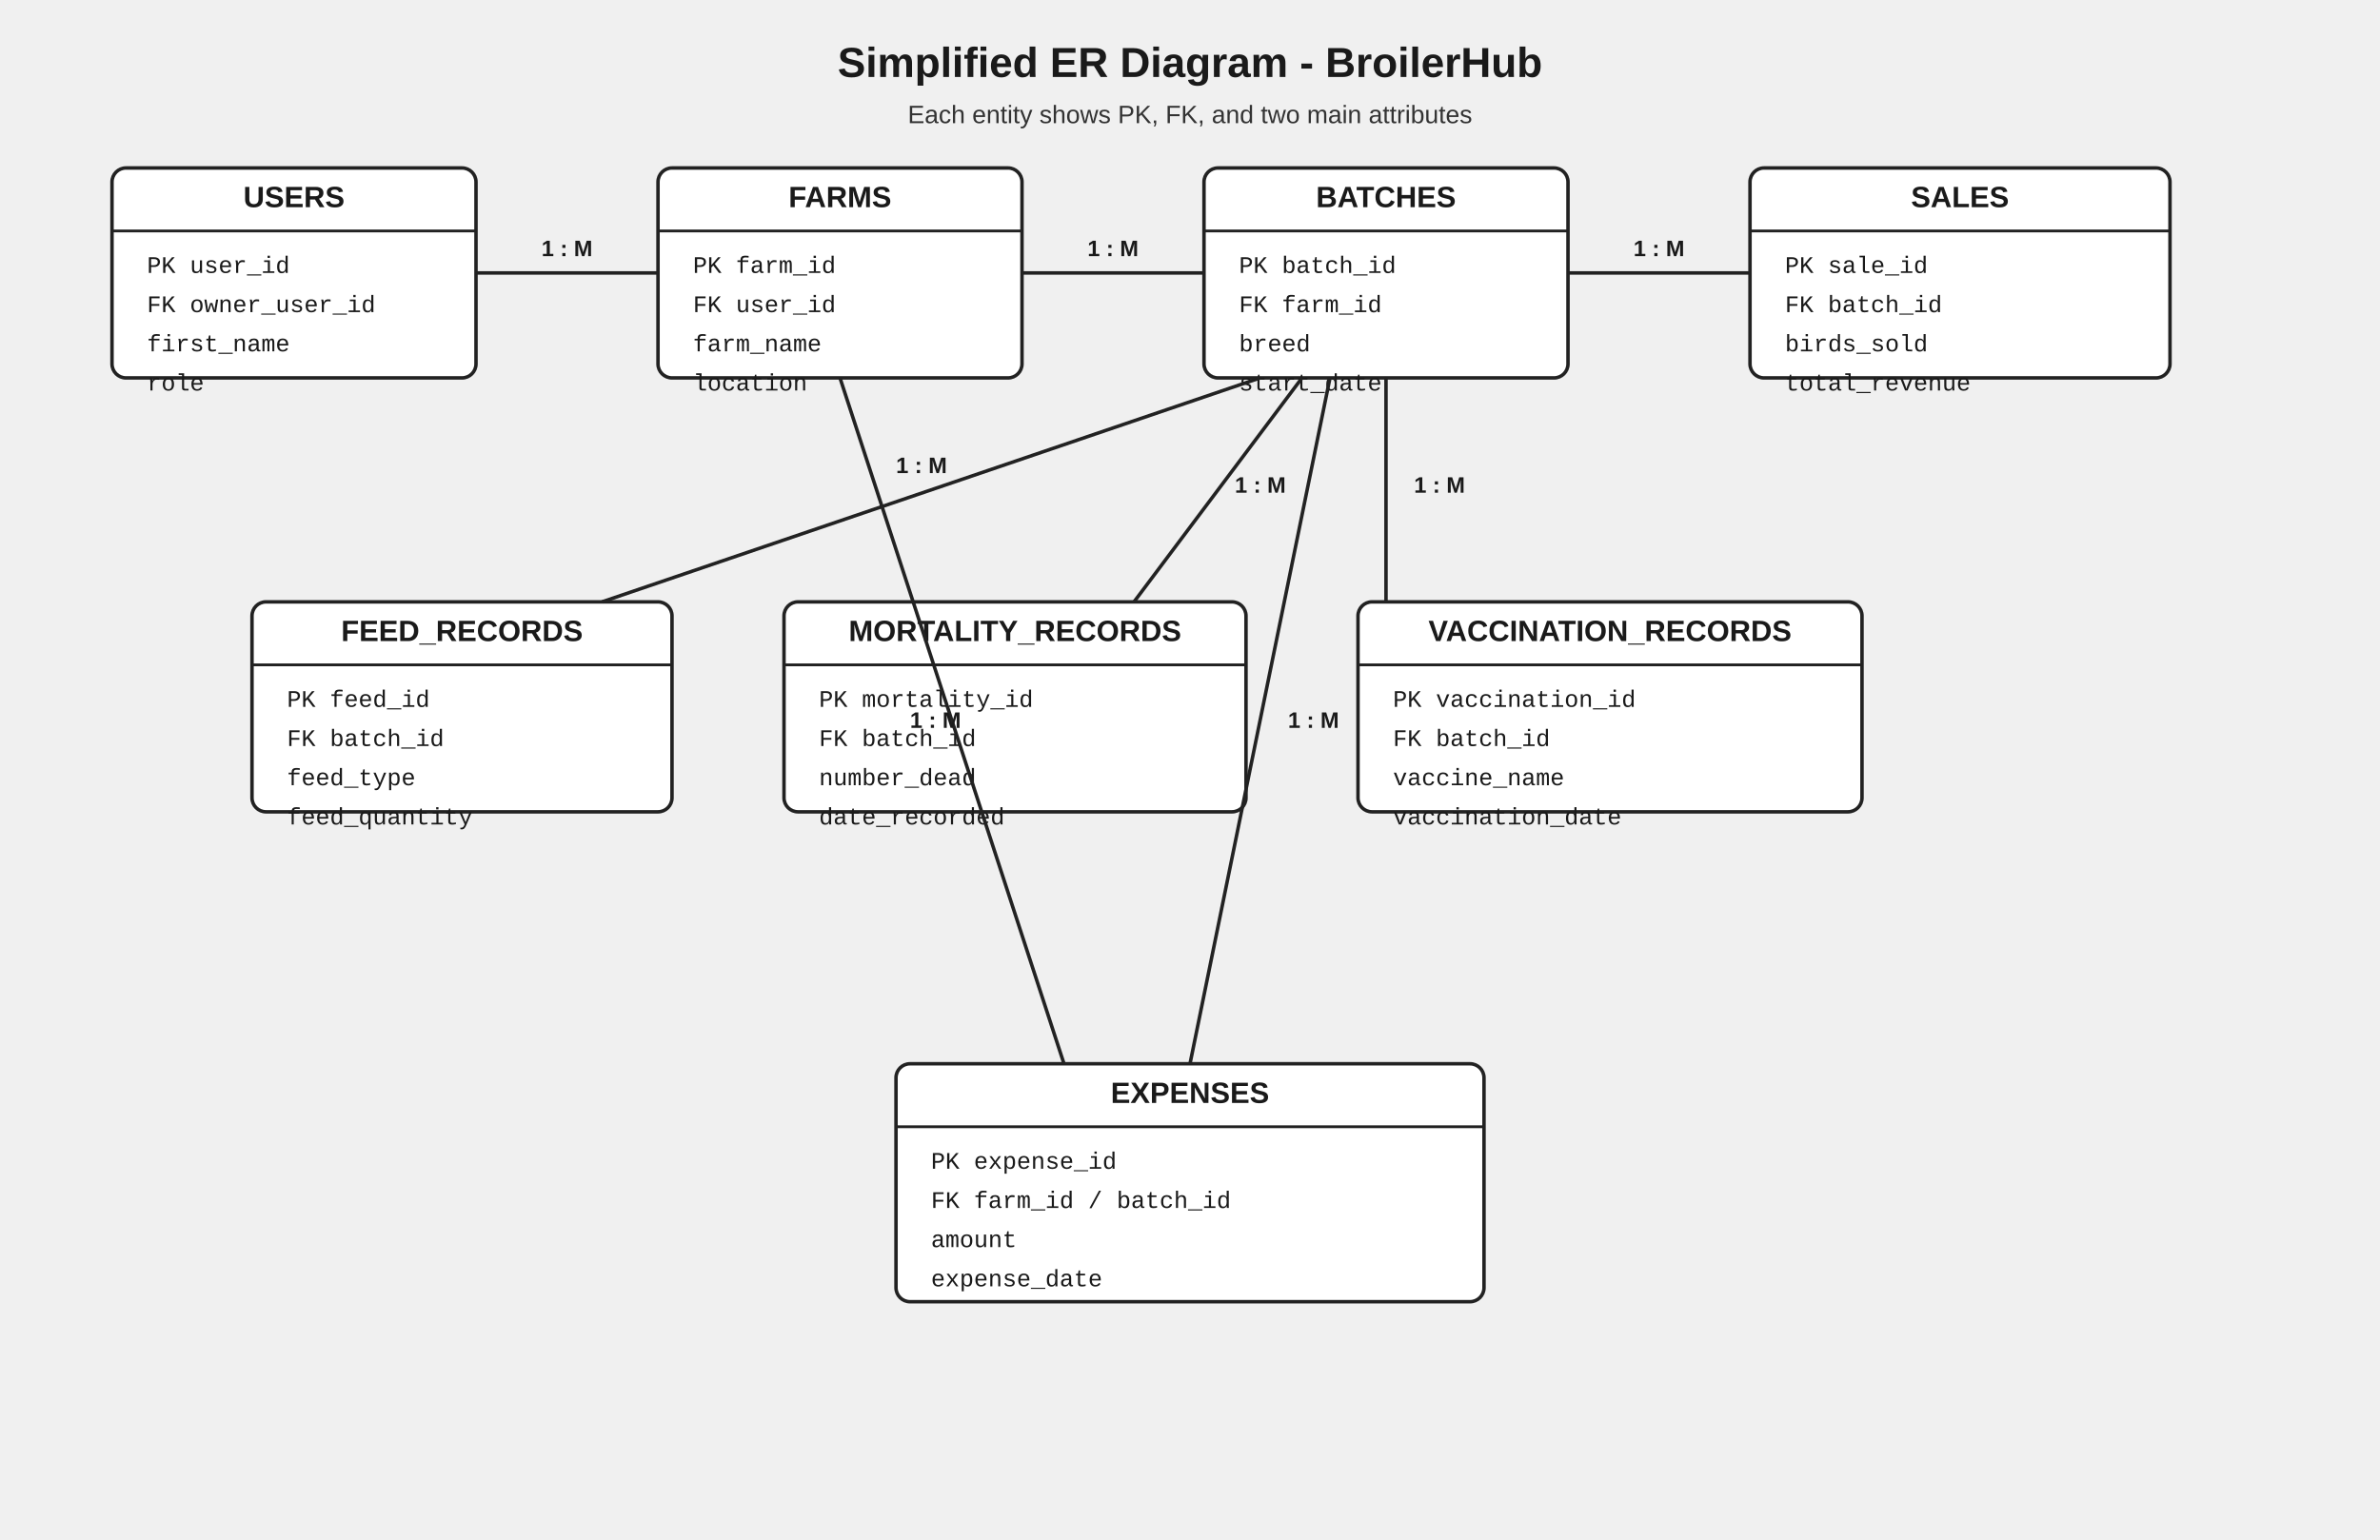
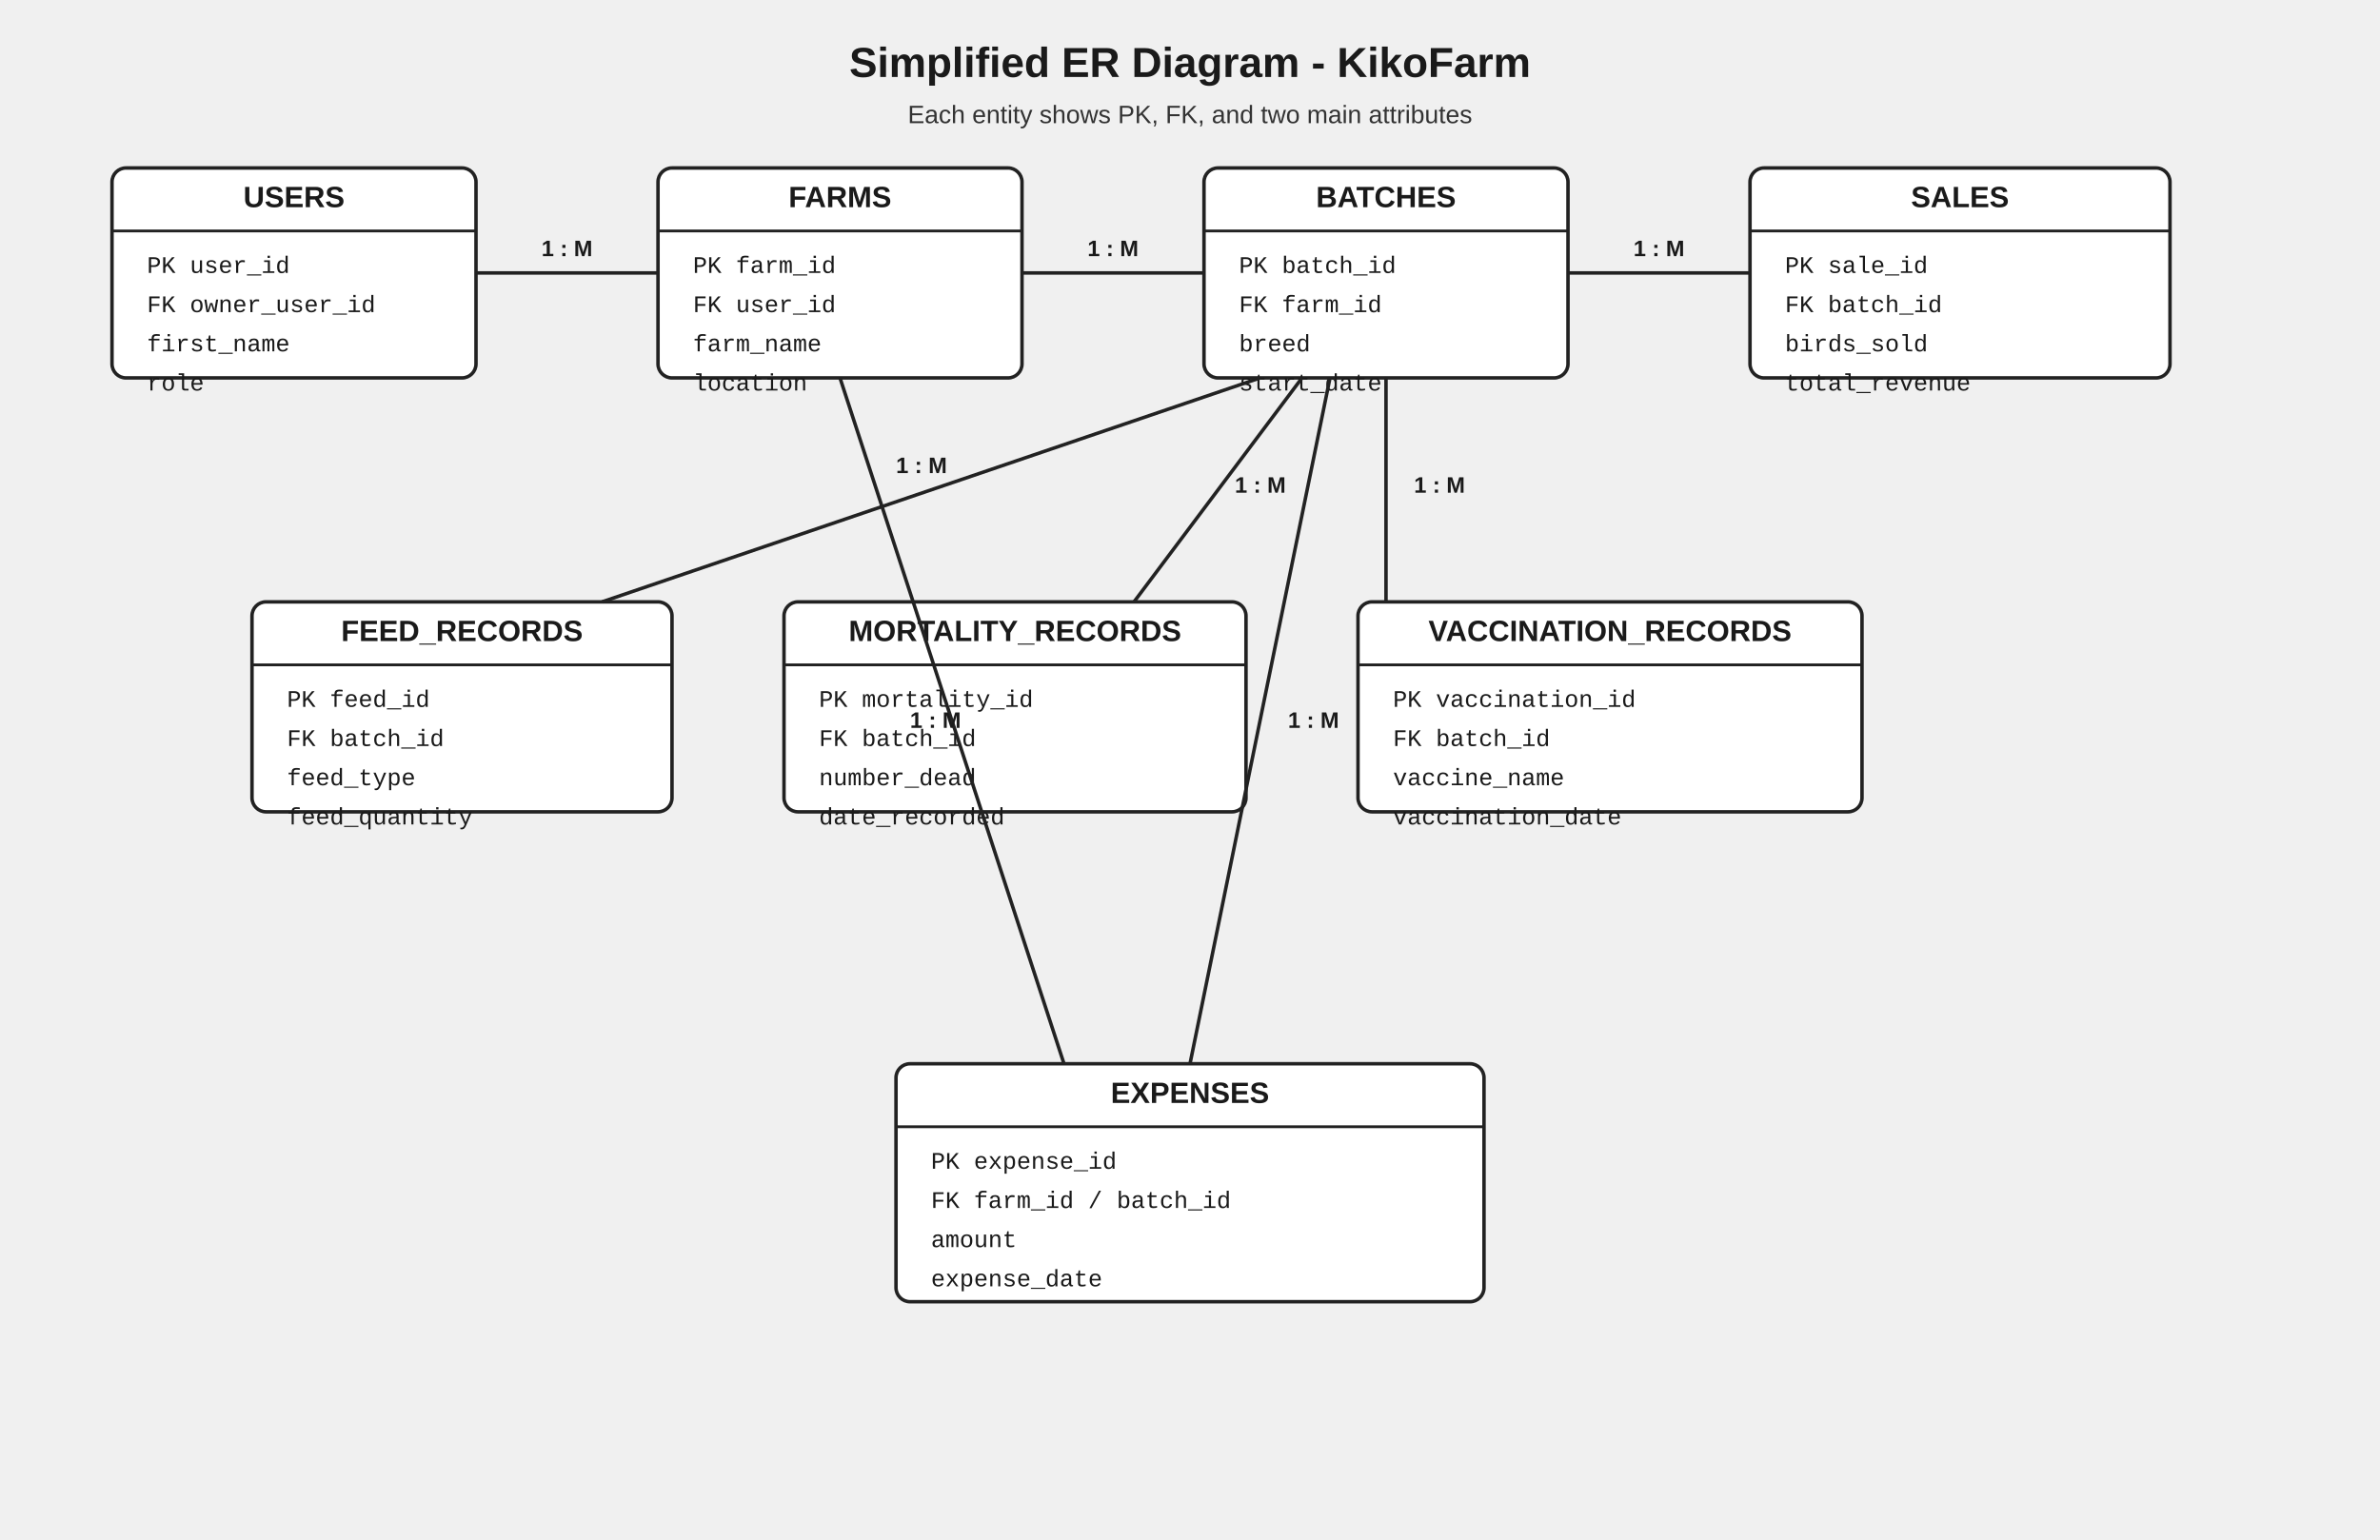
<svg xmlns="http://www.w3.org/2000/svg" width="1700" height="1100" viewBox="0 0 1700 1100">
  <defs>
    <style>
      .title { font-family: Arial, Helvetica, sans-serif; font-size: 30px; font-weight: 700; fill: #1a1a1a; }
      .entity-name { font-family: Arial, Helvetica, sans-serif; font-size: 21px; font-weight: 700; fill: #1a1a1a; }
      .attr { font-family: Consolas, 'Courier New', monospace; font-size: 17px; fill: #1a1a1a; }
      .card { fill: #ffffff; stroke: #222222; stroke-width: 2.5; rx: 10; ry: 10; }
      .divider { stroke: #222222; stroke-width: 2; }
      .line { stroke: #222222; stroke-width: 2.5; fill: none; }
      .rel { font-family: Arial, Helvetica, sans-serif; font-size: 16px; fill: #1a1a1a; font-weight: 700; }
      .note { font-family: Arial, Helvetica, sans-serif; font-size: 18px; fill: #333333; }
    </style>
  </defs>
-   <text x="850" y="55" text-anchor="middle" class="title">Simplified ER Diagram - BroilerHub</text>
+   <text x="850" y="55" text-anchor="middle" class="title">Simplified ER Diagram - KikoFarm</text>
  <text x="850" y="88" text-anchor="middle" class="note">Each entity shows PK, FK, and two main attributes</text>
  <rect x="80" y="120" width="260" height="150" class="card" />
  <line x1="80" y1="165" x2="340" y2="165" class="divider" />
  <text x="210" y="148" text-anchor="middle" class="entity-name">USERS</text>
  <text x="105" y="195" class="attr">PK user_id</text>
  <text x="105" y="223" class="attr">FK owner_user_id</text>
  <text x="105" y="251" class="attr">first_name</text>
  <text x="105" y="279" class="attr">role</text>
  <rect x="470" y="120" width="260" height="150" class="card" />
  <line x1="470" y1="165" x2="730" y2="165" class="divider" />
  <text x="600" y="148" text-anchor="middle" class="entity-name">FARMS</text>
  <text x="495" y="195" class="attr">PK farm_id</text>
  <text x="495" y="223" class="attr">FK user_id</text>
  <text x="495" y="251" class="attr">farm_name</text>
  <text x="495" y="279" class="attr">location</text>
  <rect x="860" y="120" width="260" height="150" class="card" />
  <line x1="860" y1="165" x2="1120" y2="165" class="divider" />
  <text x="990" y="148" text-anchor="middle" class="entity-name">BATCHES</text>
  <text x="885" y="195" class="attr">PK batch_id</text>
  <text x="885" y="223" class="attr">FK farm_id</text>
  <text x="885" y="251" class="attr">breed</text>
  <text x="885" y="279" class="attr">start_date</text>
  <rect x="1250" y="120" width="300" height="150" class="card" />
  <line x1="1250" y1="165" x2="1550" y2="165" class="divider" />
  <text x="1400" y="148" text-anchor="middle" class="entity-name">SALES</text>
  <text x="1275" y="195" class="attr">PK sale_id</text>
  <text x="1275" y="223" class="attr">FK batch_id</text>
  <text x="1275" y="251" class="attr">birds_sold</text>
  <text x="1275" y="279" class="attr">total_revenue</text>
  <rect x="180" y="430" width="300" height="150" class="card" />
  <line x1="180" y1="475" x2="480" y2="475" class="divider" />
  <text x="330" y="458" text-anchor="middle" class="entity-name">FEED_RECORDS</text>
  <text x="205" y="505" class="attr">PK feed_id</text>
  <text x="205" y="533" class="attr">FK batch_id</text>
  <text x="205" y="561" class="attr">feed_type</text>
  <text x="205" y="589" class="attr">feed_quantity</text>
  <rect x="560" y="430" width="330" height="150" class="card" />
  <line x1="560" y1="475" x2="890" y2="475" class="divider" />
  <text x="725" y="458" text-anchor="middle" class="entity-name">MORTALITY_RECORDS</text>
  <text x="585" y="505" class="attr">PK mortality_id</text>
  <text x="585" y="533" class="attr">FK batch_id</text>
  <text x="585" y="561" class="attr">number_dead</text>
  <text x="585" y="589" class="attr">date_recorded</text>
  <rect x="970" y="430" width="360" height="150" class="card" />
  <line x1="970" y1="475" x2="1330" y2="475" class="divider" />
  <text x="1150" y="458" text-anchor="middle" class="entity-name">VACCINATION_RECORDS</text>
  <text x="995" y="505" class="attr">PK vaccination_id</text>
  <text x="995" y="533" class="attr">FK batch_id</text>
  <text x="995" y="561" class="attr">vaccine_name</text>
  <text x="995" y="589" class="attr">vaccination_date</text>
  <rect x="640" y="760" width="420" height="170" class="card" />
  <line x1="640" y1="805" x2="1060" y2="805" class="divider" />
  <text x="850" y="788" text-anchor="middle" class="entity-name">EXPENSES</text>
  <text x="665" y="835" class="attr">PK expense_id</text>
  <text x="665" y="863" class="attr">FK farm_id / batch_id</text>
  <text x="665" y="891" class="attr">amount</text>
  <text x="665" y="919" class="attr">expense_date</text>
  <line x1="340" y1="195" x2="470" y2="195" class="line" />
  <text x="405" y="183" text-anchor="middle" class="rel">1 : M</text>
  <line x1="730" y1="195" x2="860" y2="195" class="line" />
  <text x="795" y="183" text-anchor="middle" class="rel">1 : M</text>
  <line x1="1120" y1="195" x2="1250" y2="195" class="line" />
  <text x="1185" y="183" text-anchor="middle" class="rel">1 : M</text>
  <line x1="990" y1="270" x2="990" y2="430" class="line" />
  <text x="1010" y="352" class="rel">1 : M</text>
  <line x1="930" y1="270" x2="810" y2="430" class="line" />
  <text x="882" y="352" class="rel">1 : M</text>
  <line x1="900" y1="270" x2="430" y2="430" class="line" />
  <text x="640" y="338" class="rel">1 : M</text>
  <line x1="950" y1="270" x2="850" y2="760" class="line" />
  <text x="920" y="520" class="rel">1 : M</text>
  <line x1="600" y1="270" x2="760" y2="760" class="line" />
  <text x="650" y="520" class="rel">1 : M</text>
</svg>
